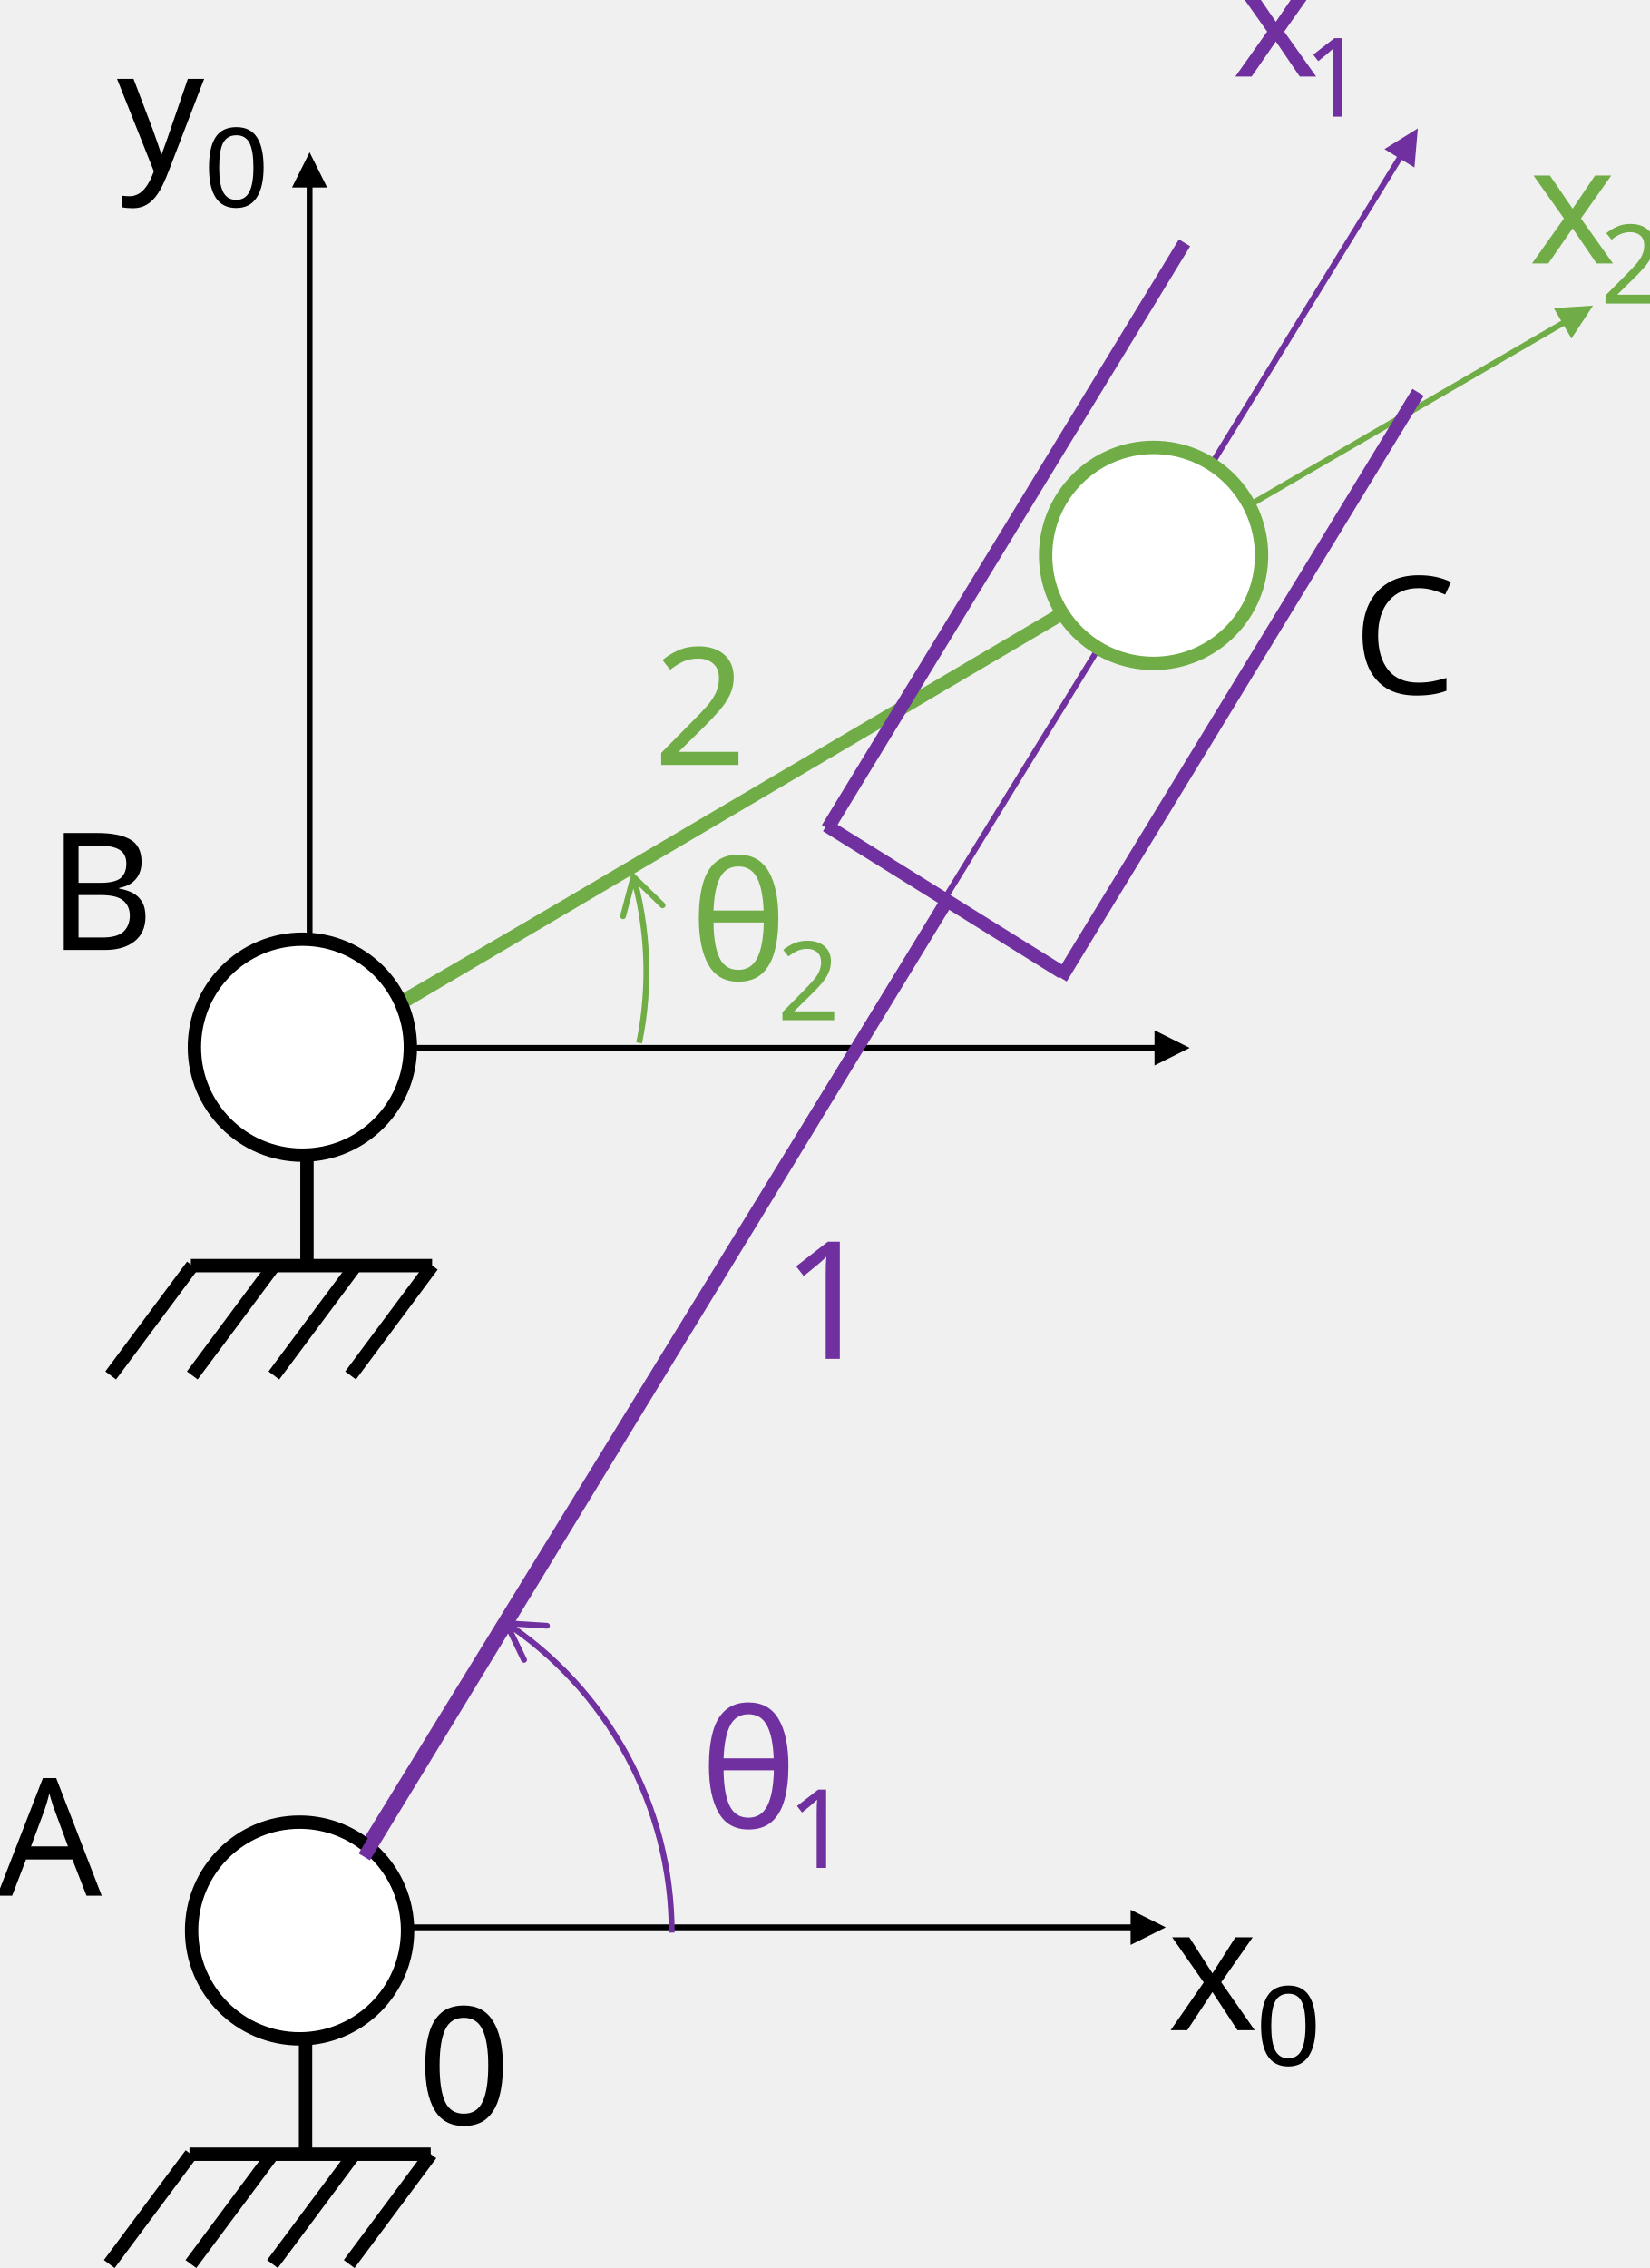
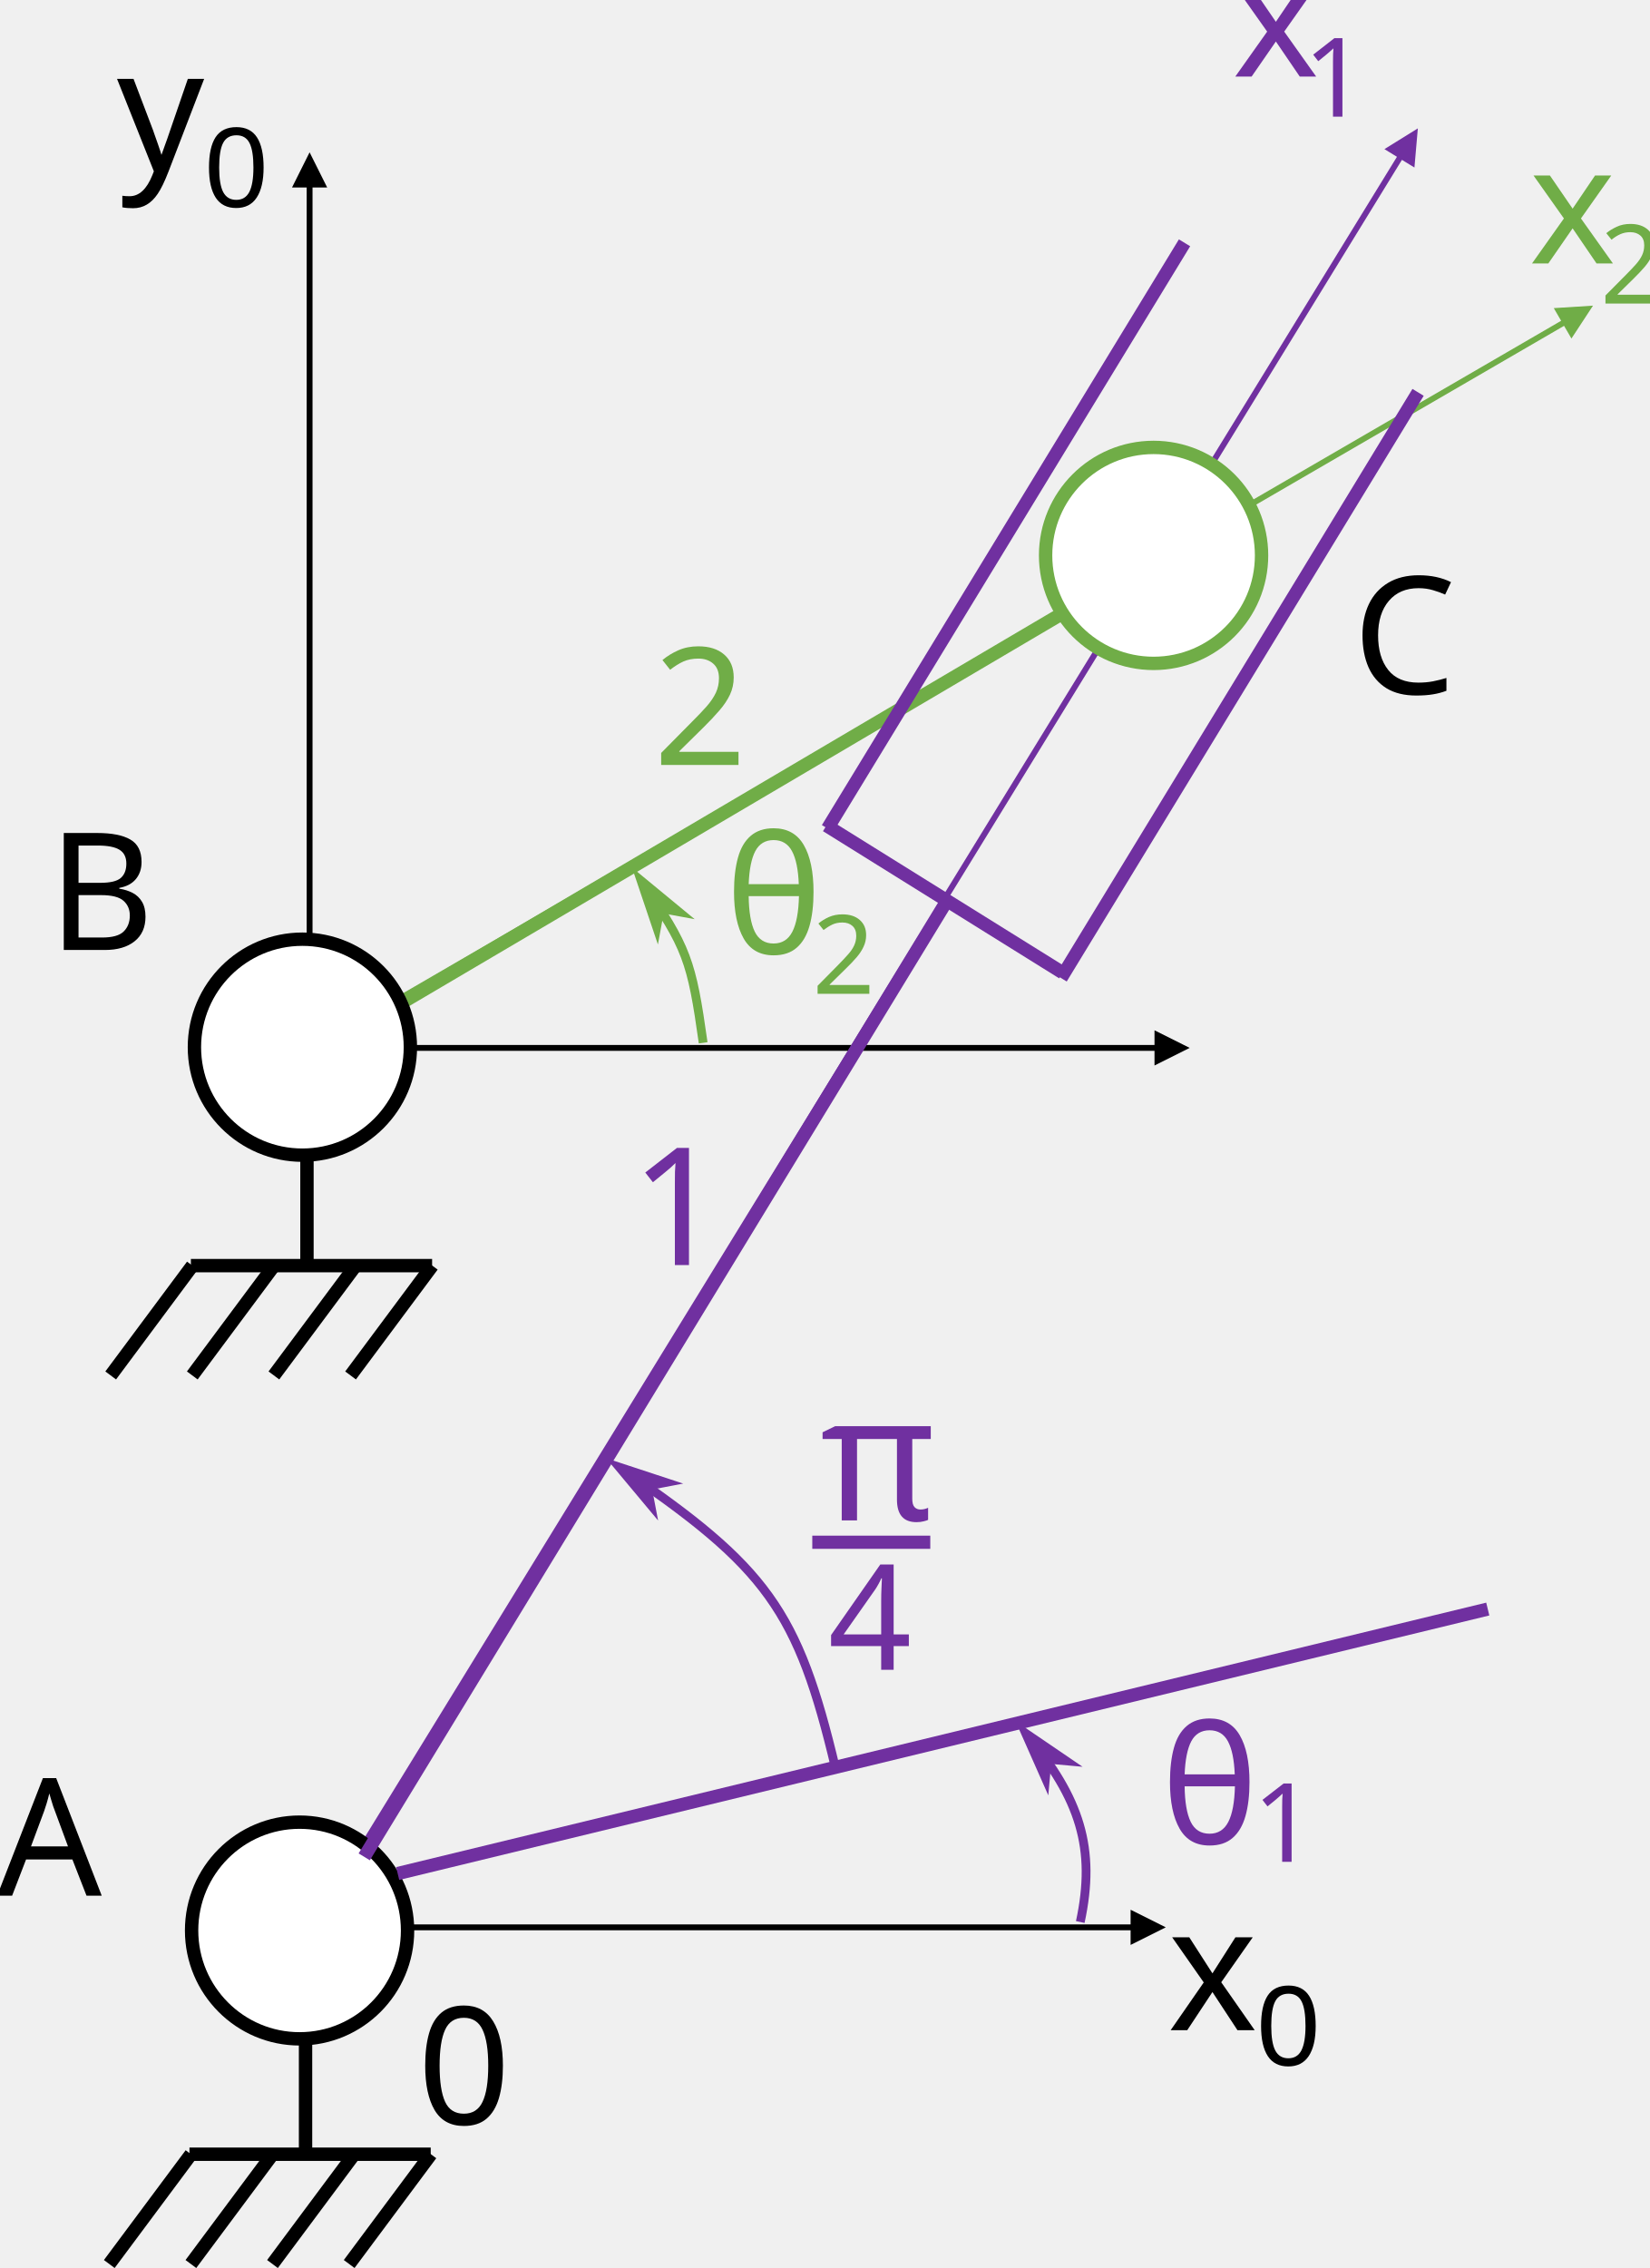
<svg xmlns="http://www.w3.org/2000/svg" version="1.1" id="svg2" xml:space="preserve" width="375.225" height="515.786" viewBox="0 0 375.225 515.786">
  <defs id="defs6">
+     <marker style="overflow:visible" id="marker5790" refX="0.0" refY="0.0" orient="auto">
+       <path transform="scale(0.4) translate(10,0)" style="fill-rule:evenodd;stroke:#7030a0;stroke-width:1pt;stroke-opacity:1;fill:#7030a0;fill-opacity:1" d="M 0.0,0.0 L 5.0,-5.0 L -12.5,0.0 L 5.0,5.0 L 0.0,0.0 z " id="path5788" />
+     </marker>
+     <marker orient="auto" refY="0.0" refX="0.0" id="marker5726" style="overflow:visible">
+       <path id="path5724" d="M 0.0,0.0 L 5.0,-5.0 L -12.5,0.0 L 5.0,5.0 L 0.0,0.0 z " style="fill-rule:evenodd;stroke:#7030a0;stroke-width:1pt;stroke-opacity:1;fill:#7030a0;fill-opacity:1" transform="scale(0.4) translate(10,0)" />
+     </marker>
+     <marker style="overflow:visible" id="marker5668" refX="0.0" refY="0.0" orient="auto">
+       <path transform="scale(0.2) translate(6,0)" style="fill-rule:evenodd;stroke:#7030a0;stroke-width:1pt;stroke-opacity:1;fill:#7030a0;fill-opacity:1" d="M 0.0,0.0 L 5.0,-5.0 L -12.5,0.0 L 5.0,5.0 L 0.0,0.0 z " id="path5666" />
+     </marker>
+     <marker orient="auto" refY="0.0" refX="0.0" id="Arrow1Mstart" style="overflow:visible">
+       <path id="path1106" d="M 0.0,0.0 L 5.0,-5.0 L -12.5,0.0 L 5.0,5.0 L 0.0,0.0 z " style="fill-rule:evenodd;stroke:#70ad47;stroke-width:1pt;stroke-opacity:1;fill:#70ad47;fill-opacity:1" transform="scale(0.4) translate(10,0)" />
+     </marker>
+     <marker orient="auto" refY="0.0" refX="0.0" id="Arrow1Lstart" style="overflow:visible">
+       <path id="path1100" d="M 0.0,0.0 L 5.0,-5.0 L -12.5,0.0 L 5.0,5.0 L 0.0,0.0 z " style="fill-rule:evenodd;stroke:#7030a0;stroke-width:1pt;stroke-opacity:1;fill:#7030a0;fill-opacity:1" transform="scale(0.8) translate(12.5,0)" />
+     </marker>
+     <marker orient="auto" refY="0.0" refX="0.0" id="Arrow1Lend" style="overflow:visible;">
+       <path id="path1103" d="M 0.0,0.0 L 5.0,-5.0 L -12.5,0.0 L 5.0,5.0 L 0.0,0.0 z " style="fill-rule:evenodd;stroke:#000000;stroke-width:1pt;stroke-opacity:1;fill:#000000;fill-opacity:1" transform="scale(0.8) rotate(180) translate(12.5,0)" />
+     </marker>
    <clipPath clipPathUnits="userSpaceOnUse" id="clipPath32">
      <path d="M 0,0 H 282 V 387 H 0 Z" id="path30" />
    </clipPath>
    <clipPath clipPathUnits="userSpaceOnUse" id="clipPath48">
      <path d="M 0,0 H 282 V 387 H 0 Z" id="path46" />
    </clipPath>
    <clipPath clipPathUnits="userSpaceOnUse" id="clipPath128">
      <path d="M 0,0 H 282 V 387 H 0 Z" id="path126" />
    </clipPath>
    <clipPath clipPathUnits="userSpaceOnUse" id="clipPath144">
      <path d="M 0,0 H 282 V 387 H 0 Z" id="path142" />
    </clipPath>
    <clipPath clipPathUnits="userSpaceOnUse" id="clipPath160">
      <path d="M 0,0 H 282 V 387 H 0 Z" id="path158" />
    </clipPath>
    <clipPath clipPathUnits="userSpaceOnUse" id="clipPath176">
      <path d="M 0,0 H 282 V 387 H 0 Z" id="path174" />
    </clipPath>
    <clipPath clipPathUnits="userSpaceOnUse" id="clipPath192">
      <path d="M 0,0 H 282 V 387 H 0 Z" id="path190" />
    </clipPath>
    <clipPath clipPathUnits="userSpaceOnUse" id="clipPath208">
      <path d="M 0,0 H 282 V 387 H 0 Z" id="path206" />
    </clipPath>
    <clipPath clipPathUnits="userSpaceOnUse" id="clipPath224">
      <path d="M 0,0 H 282 V 387 H 0 Z" id="path222" />
    </clipPath>
    <clipPath clipPathUnits="userSpaceOnUse" id="clipPath240">
      <path d="M 0,0 H 282 V 387 H 0 Z" id="path238" />
    </clipPath>
    <clipPath clipPathUnits="userSpaceOnUse" id="clipPath258">
      <path d="M 0,0 H 282 V 387 H 0 Z" id="path256" />
    </clipPath>
    <clipPath clipPathUnits="userSpaceOnUse" id="clipPath274">
      <path d="M 0,0 H 282 V 387 H 0 Z" id="path272" />
    </clipPath>
    <clipPath clipPathUnits="userSpaceOnUse" id="clipPath292">
      <path d="M 0,0 H 282 V 387 H 0 Z" id="path290" />
    </clipPath>
    <clipPath clipPathUnits="userSpaceOnUse" id="clipPath308">
      <path d="M 0,0 H 282 V 387 H 0 Z" id="path306" />
    </clipPath>
    <clipPath clipPathUnits="userSpaceOnUse" id="clipPath324">
      <path d="M 0,0 H 282 V 387 H 0 Z" id="path322" />
    </clipPath>
    <clipPath clipPathUnits="userSpaceOnUse" id="clipPath340">
      <path d="M 0,0 H 282 V 387 H 0 Z" id="path338" />
    </clipPath>
    <clipPath clipPathUnits="userSpaceOnUse" id="clipPath356">
      <path d="M 0,0 H 282 V 387 H 0 Z" id="path354" />
    </clipPath>
    <clipPath clipPathUnits="userSpaceOnUse" id="clipPath372">
      <path d="M 0,0 H 282 V 387 H 0 Z" id="path370" />
    </clipPath>
+     <clipPath clipPathUnits="userSpaceOnUse" id="clipPath324-3">
+       <path d="M 0,0 H 282 V 387 H 0 Z" id="path322-6" />
+     </clipPath>
+     <clipPath clipPathUnits="userSpaceOnUse" id="clipPath324-9">
+       <path d="M 0,0 H 282 V 387 H 0 Z" id="path322-1" />
+     </clipPath>
+     <marker orient="auto" refY="0" refX="0" id="Arrow1Lstart-6" style="overflow:visible">
+       <path id="path1100-2" d="M 0,0 5,-5 -12.5,0 5,5 Z" style="fill:#7030a0;fill-opacity:1;fill-rule:evenodd;stroke:#7030a0;stroke-width:1pt;stroke-opacity:1" transform="matrix(0.8,0,0,0.8,10,0)" />
+     </marker>
+     <marker orient="auto" refY="0" refX="0" id="Arrow1Lstart-6-1" style="overflow:visible">
+       <path id="path1100-2-8" d="M 0,0 5,-5 -12.5,0 5,5 Z" style="fill:#70ad47;fill-opacity:1;fill-rule:evenodd;stroke:#70ad47;stroke-width:1pt;stroke-opacity:1" transform="matrix(0.8,0,0,0.8,10,0)" />
+     </marker>
  </defs>
  <g id="g10" transform="matrix(1.333333,0,0,1.333333,0,1.0894652e-5)">
    <path id="path14" style="fill:#000000;fill-opacity:1;fill-rule:nonzero;stroke:none" d="M 52.313,177.102 V 30.98 h 1 v 146.122 z m -2.5,-145.122 3,-6 3,6 z" />
    <path id="path16" style="fill:#000000;fill-opacity:1;fill-rule:nonzero;stroke:none" d="m 51.82,178.234 h 146.121 v 1 H 51.82 Z m 145.121,-2.5 6,3 -6,3 z" />
    <path id="path18" style="fill:#000000;fill-opacity:1;fill-rule:nonzero;stroke:none" d="m 47.742,328.234 h 146.121 v 1 H 47.742 Z m 145.121,-2.5 6,3 -6,3 z" />
    <path id="path20" style="fill:#7030a0;fill-opacity:1;fill-rule:nonzero;stroke:none" d="M 53.211,329.953 239.672,26.414 238.82,25.895 52.352,329.43 Z m 188.07,-301.379 0.582,-6.679 -5.699,3.539 z" />
    <path id="path22" style="fill:#70ad47;fill-opacity:1;fill-rule:nonzero;stroke:none" d="M 52.313,180.102 267.672,55.074 267.172,54.211 51.813,179.242 Z m 215.75,-122.36 3.679,-5.609 -6.691,0.422 z" />
    <g id="g24">
      <g id="g26">
        <g clip-path="url(#clipPath32)" id="g28">
          <g id="g34">
            <text id="text38" style="font-variant:normal;font-weight:normal;font-size:27.984px;font-family:Calibri;-inkscape-font-specification:Calibri;writing-mode:lr-tb;fill:#70ad47;fill-opacity:1;fill-rule:nonzero;stroke:none" transform="translate(260.8422,44.93285)">
              <tspan id="tspan36" y="0" x="0">x</tspan>
            </text>
          </g>
        </g>
      </g>
    </g>
    <g id="g40">
      <g id="g42">
        <g clip-path="url(#clipPath48)" id="g44">
          <g id="g50">
            <text id="text54" style="font-variant:normal;font-weight:normal;font-size:18.744px;font-family:Calibri;-inkscape-font-specification:Calibri;writing-mode:lr-tb;fill:#70ad47;fill-opacity:1;fill-rule:nonzero;stroke:none" transform="translate(272.9622,51.77285)">
              <tspan id="tspan52" y="0" x="0">2</tspan>
            </text>
          </g>
        </g>
      </g>
    </g>
    <g transform="scale(1,-1)" id="g56">
      <path id="path58" style="fill:none;stroke:#70ad47;stroke-width:2.28;stroke-linecap:butt;stroke-linejoin:miter;stroke-miterlimit:10;stroke-dasharray:none;stroke-opacity:1" d="M 194.453,-96.832 52.363,-180.555" />
    </g>
    <g transform="scale(1,-1)" id="g60">
      <path id="path62" style="fill:none;stroke:#000000;stroke-width:2.28;stroke-linecap:butt;stroke-linejoin:miter;stroke-miterlimit:10;stroke-dasharray:none;stroke-opacity:1" d="m 52.363,-197.152 v -18.289" />
    </g>
    <g transform="scale(1,-1)" id="g64">
      <path id="path66" style="fill:none;stroke:#000000;stroke-width:2.28;stroke-linecap:butt;stroke-linejoin:miter;stroke-miterlimit:10;stroke-dasharray:none;stroke-opacity:1" d="M 73.711,-215.871 H 32.563" />
    </g>
    <g transform="scale(1,-1)" id="g68">
      <path id="path70" style="fill:none;stroke:#000000;stroke-width:2.28;stroke-linecap:butt;stroke-linejoin:miter;stroke-miterlimit:10;stroke-dasharray:none;stroke-opacity:1" d="M 32.82,-215.871 18.883,-234.602" />
    </g>
    <g transform="scale(1,-1)" id="g72">
      <path id="path74" style="fill:none;stroke:#000000;stroke-width:2.28;stroke-linecap:butt;stroke-linejoin:miter;stroke-miterlimit:10;stroke-dasharray:none;stroke-opacity:1" d="M 46.742,-215.871 32.801,-234.602" />
    </g>
    <g transform="scale(1,-1)" id="g76">
      <path id="path78" style="fill:none;stroke:#000000;stroke-width:2.28;stroke-linecap:butt;stroke-linejoin:miter;stroke-miterlimit:10;stroke-dasharray:none;stroke-opacity:1" d="M 60.664,-215.871 46.723,-234.602" />
    </g>
    <g transform="scale(1,-1)" id="g80">
      <path id="path82" style="fill:none;stroke:#000000;stroke-width:2.28;stroke-linecap:butt;stroke-linejoin:miter;stroke-miterlimit:10;stroke-dasharray:none;stroke-opacity:1" d="M 73.742,-215.871 59.801,-234.602" />
    </g>
    <g transform="scale(1,-1)" id="g84">
      <path id="path86" style="fill:none;stroke:#000000;stroke-width:2.28;stroke-linecap:butt;stroke-linejoin:miter;stroke-miterlimit:10;stroke-dasharray:none;stroke-opacity:1" d="m 52.121,-348.711 v -18.293" />
    </g>
    <g transform="scale(1,-1)" id="g88">
      <path id="path90" style="fill:none;stroke:#000000;stroke-width:2.28;stroke-linecap:butt;stroke-linejoin:miter;stroke-miterlimit:10;stroke-dasharray:none;stroke-opacity:1" d="M 73.473,-367.434 H 32.32" />
    </g>
    <g transform="scale(1,-1)" id="g92">
      <path id="path94" style="fill:none;stroke:#000000;stroke-width:2.28;stroke-linecap:butt;stroke-linejoin:miter;stroke-miterlimit:10;stroke-dasharray:none;stroke-opacity:1" d="M 32.582,-367.434 18.641,-386.16" />
    </g>
    <g transform="scale(1,-1)" id="g96">
      <path id="path98" style="fill:none;stroke:#000000;stroke-width:2.28;stroke-linecap:butt;stroke-linejoin:miter;stroke-miterlimit:10;stroke-dasharray:none;stroke-opacity:1" d="M 46.504,-367.434 32.563,-386.16" />
    </g>
    <g transform="scale(1,-1)" id="g100">
      <path id="path102" style="fill:none;stroke:#000000;stroke-width:2.28;stroke-linecap:butt;stroke-linejoin:miter;stroke-miterlimit:10;stroke-dasharray:none;stroke-opacity:1" d="M 60.422,-367.434 46.48,-386.16" />
    </g>
    <g transform="scale(1,-1)" id="g104">
      <path id="path106" style="fill:none;stroke:#000000;stroke-width:2.28;stroke-linecap:butt;stroke-linejoin:miter;stroke-miterlimit:10;stroke-dasharray:none;stroke-opacity:1" d="M 73.504,-367.434 59.563,-386.16" />
    </g>
    <g transform="scale(1,-1)" id="g108">
      <path id="path110" style="fill:#ffffff;fill-opacity:1;fill-rule:evenodd;stroke:#000000;stroke-width:2.28;stroke-linecap:butt;stroke-linejoin:miter;stroke-miterlimit:10;stroke-dasharray:none;stroke-opacity:1" d="m 32.684,-329.273 c 0,10.207 8.25,18.48 18.418,18.48 10.171,0 18.421,-8.273 18.421,-18.48 0,-10.207 -8.25,-18.481 -18.421,-18.481 -10.168,0 -18.418,8.274 -18.418,18.481 z" />
    </g>
    <g transform="scale(1,-1)" id="g112">
      <path id="path114" style="fill:#ffffff;fill-opacity:1;fill-rule:evenodd;stroke:#000000;stroke-width:2.28;stroke-linecap:butt;stroke-linejoin:miter;stroke-miterlimit:10;stroke-dasharray:none;stroke-opacity:1" d="m 33.164,-178.613 c 0,10.172 8.25,18.422 18.418,18.422 10.172,0 18.422,-8.25 18.422,-18.422 0,-10.168 -8.25,-18.418 -18.422,-18.418 -10.168,0 -18.418,8.25 -18.418,18.418 z" />
    </g>
    <g transform="scale(1,-1)" id="g116">
      <path id="path118" style="fill:#ffffff;fill-opacity:1;fill-rule:evenodd;stroke:#70ad47;stroke-width:2.28;stroke-linecap:butt;stroke-linejoin:miter;stroke-miterlimit:10;stroke-dasharray:none;stroke-opacity:1" d="m 178.363,-94.734 c 0,10.171 8.25,18.421 18.418,18.421 10.172,0 18.422,-8.25 18.422,-18.421 0,-10.168 -8.25,-18.418 -18.422,-18.418 -10.168,0 -18.418,8.25 -18.418,18.418 z" />
    </g>
    <g id="g120">
      <g id="g122">
        <g clip-path="url(#clipPath128)" id="g124">
          <g id="g130">
            <text id="text134" style="font-variant:normal;font-weight:normal;font-size:27.984px;font-family:Calibri;-inkscape-font-specification:Calibri;writing-mode:lr-tb;fill:#7030a0;fill-opacity:1;fill-rule:nonzero;stroke:none" transform="translate(210.2221,13.06285)">
              <tspan id="tspan132" y="0" x="0">x</tspan>
            </text>
          </g>
        </g>
      </g>
    </g>
    <g id="g136">
      <g id="g138">
        <g clip-path="url(#clipPath144)" id="g140">
          <g id="g146">
            <text id="text150" style="font-variant:normal;font-weight:normal;font-size:18.744px;font-family:Calibri;-inkscape-font-specification:Calibri;writing-mode:lr-tb;fill:#7030a0;fill-opacity:1;fill-rule:nonzero;stroke:none" transform="translate(222.3422,19.90285)">
              <tspan id="tspan148" y="0" x="0">1</tspan>
            </text>
          </g>
        </g>
      </g>
    </g>
    <g id="g152">
      <g id="g154">
        <g clip-path="url(#clipPath160)" id="g156">
          <g id="g162">
            <text id="text166" style="font-variant:normal;font-weight:normal;font-size:27.96px;font-family:Calibri;-inkscape-font-specification:Calibri;writing-mode:lr-tb;fill:#000000;fill-opacity:1;fill-rule:nonzero;stroke:none" transform="translate(-0.477831,323.3328)">
              <tspan id="tspan164" y="0" x="0">A</tspan>
            </text>
          </g>
        </g>
      </g>
    </g>
    <g id="g168">
      <g id="g170">
        <g clip-path="url(#clipPath176)" id="g172">
          <g id="g178">
            <text id="text182" style="font-variant:normal;font-weight:normal;font-size:27.96px;font-family:Calibri;-inkscape-font-specification:Calibri;writing-mode:lr-tb;fill:#000000;fill-opacity:1;fill-rule:nonzero;stroke:none" transform="translate(8.162169,162.0328)">
              <tspan id="tspan180" y="0" x="0">B</tspan>
            </text>
          </g>
        </g>
      </g>
    </g>
    <g id="g184">
      <g id="g186">
        <g clip-path="url(#clipPath192)" id="g188">
          <g id="g194">
            <text id="text198" style="font-variant:normal;font-weight:normal;font-size:27.96px;font-family:Calibri;-inkscape-font-specification:Calibri;writing-mode:lr-tb;fill:#000000;fill-opacity:1;fill-rule:nonzero;stroke:none" transform="translate(230.7221,118.3528)">
              <tspan id="tspan196" y="0" x="0">C</tspan>
            </text>
          </g>
        </g>
      </g>
    </g>
    <g id="g200">
      <g id="g202">
        <g clip-path="url(#clipPath208)" id="g204">
          <g id="g210">
            <text id="text214" style="font-variant:normal;font-weight:normal;font-size:27.96px;font-family:Calibri;-inkscape-font-specification:Calibri;writing-mode:lr-tb;fill:#000000;fill-opacity:1;fill-rule:nonzero;stroke:none" transform="translate(71.16217,362.3328)">
              <tspan id="tspan212" y="0" x="0">0</tspan>
            </text>
          </g>
        </g>
      </g>
    </g>
-     <g id="g216">
+     <g id="g216" transform="translate(-25.72974,-16.00001)">
      <g id="g218">
        <g clip-path="url(#clipPath224)" id="g220">
          <g id="g226">
            <text id="text230" style="font-variant:normal;font-weight:normal;font-size:27.984px;font-family:Calibri;-inkscape-font-specification:Calibri;writing-mode:lr-tb;fill:#7030a0;fill-opacity:1;fill-rule:nonzero;stroke:none" transform="translate(133.3222,231.7728)">
              <tspan id="tspan228" y="0" x="0">1</tspan>
            </text>
          </g>
        </g>
      </g>
    </g>
    <g id="g232">
      <g id="g234">
        <g clip-path="url(#clipPath240)" id="g236">
          <g id="g242">
            <text id="text246" style="font-variant:normal;font-weight:normal;font-size:27.96px;font-family:Calibri;-inkscape-font-specification:Calibri;writing-mode:lr-tb;fill:#70ad47;fill-opacity:1;fill-rule:nonzero;stroke:none" transform="translate(111.4422,130.4728)">
              <tspan id="tspan244" y="0" x="0">2</tspan>
            </text>
          </g>
        </g>
      </g>
    </g>
-     <path id="path248" style="fill:#7030a0;fill-opacity:1;fill-rule:nonzero;stroke:none" d="m 86.652,276.441 0.86,0.571 1.64,1.179 1.602,1.223 1.559,1.27 1.519,1.32 1.469,1.359 1.422,1.399 1.371,1.441 1.328,1.481 1.269,1.519 1.231,1.551 1.18,1.59 1.128,1.629 1.071,1.66 1.019,1.68 0.973,1.718 0.918,1.762 0.859,1.77 0.813,1.8 0.758,1.828 0.691,1.852 0.641,1.879 0.578,1.894 0.531,1.911 0.461,1.937 0.41,1.957 0.34,1.965 0.277,1.988 0.223,1.996 0.16,2.012 0.098,2.02 0.031,2.023 -1,0.016 -0.031,-2.02 v 0.02 l -0.098,-2.004 v 0.015 l -0.152,-1.996 v 0.016 l -0.219,-1.981 v 0.016 l -0.281,-1.969 v 0.012 l -0.34,-1.949 0.012,0.015 -0.41,-1.941 v 0.016 l -0.45,-1.922 v 0.015 l -0.519,-1.894 v 0.012 l -0.582,-1.883 0.011,0.015 -0.632,-1.863 v 0.024 l -0.688,-1.84 0.008,0.008 -0.75,-1.809 v 0.008 l -0.797,-1.778 0.008,0.008 -0.859,-1.758 0.007,0.008 -0.906,-1.738 0.008,0.019 -0.969,-1.71 0.008,0.019 -1.008,-1.68 v 0.02 l -1.062,-1.649 0.011,0.008 -1.121,-1.609 0.012,0.012 -1.172,-1.571 0.012,0.008 -1.219,-1.547 0.008,0.008 -1.258,-1.5 0.008,0.012 -1.32,-1.461 0.011,0.012 -1.359,-1.442 0.008,0.02 -1.41,-1.391 0.011,0.012 -1.449,-1.352 0.008,0.012 -1.508,-1.301 h 0.008 l -1.539,-1.262 0.008,0.012 -1.59,-1.211 0.012,0.012 -1.629,-1.172 0.007,0.012 -0.847,-0.582 z m 2.289,6.883 -3.39,-7.019 7.781,0.5 c 0.281,0.008 0.488,0.25 0.469,0.527 -0.02,0.27 -0.258,0.481 -0.528,0.461 l -6.929,-0.441 0.476,-0.719 3.024,6.262 c 0.117,0.238 0.019,0.539 -0.231,0.66 -0.25,0.117 -0.55,0.019 -0.672,-0.231 z" />
-     <g id="g250">
+     <g id="g250" transform="translate(78.64701,2.734031)">
      <g id="g252">
        <g clip-path="url(#clipPath258)" id="g254">
          <g id="g260">
            <text id="text264" style="font-variant:normal;font-weight:normal;font-size:27.96px;font-family:Calibri;-inkscape-font-specification:Calibri;writing-mode:lr-tb;fill:#7030a0;fill-opacity:1;fill-rule:nonzero;stroke:none" transform="translate(119.4022,311.7648)">
              <tspan id="tspan262" y="0" x="0">θ</tspan>
            </text>
          </g>
        </g>
      </g>
    </g>
-     <g id="g266">
+     <g id="g266" transform="translate(79.40323,-1.047076)">
      <g id="g268">
        <g clip-path="url(#clipPath274)" id="g270">
          <g id="g276">
            <text id="text280" style="font-variant:normal;font-weight:normal;font-size:18.72px;font-family:Calibri;-inkscape-font-specification:Calibri;writing-mode:lr-tb;fill:#7030a0;fill-opacity:1;fill-rule:nonzero;stroke:none" transform="translate(134.2822,318.6048)">
              <tspan id="tspan278" y="0" x="0">1</tspan>
            </text>
          </g>
        </g>
      </g>
    </g>
-     <path id="path282" style="fill:#70ad47;fill-opacity:1;fill-rule:nonzero;stroke:none" d="m 108.543,149.422 0.23,0.851 0.45,1.809 0.39,1.832 0.328,1.828 0.282,1.84 0.218,1.852 0.161,1.859 0.109,1.852 0.051,1.859 -0.008,1.859 -0.063,1.86 -0.121,1.859 -0.168,1.859 -0.238,1.852 -0.293,1.852 -0.348,1.828 -0.98,-0.192 0.34,-1.82 v 0.012 l 0.289,-1.828 v 0.007 l 0.23,-1.828 v 0.02 l 0.168,-1.852 v 0.02 l 0.121,-1.848 v 0.02 l 0.063,-1.852 v 0.02 l 0.008,-1.848 v 0.019 l -0.051,-1.851 v 0.019 l -0.109,-1.839 v 0.019 l -0.149,-1.84 v 0.012 l -0.223,-1.832 v 0.012 l -0.269,-1.821 v 0.012 l -0.328,-1.82 v 0.019 l -0.391,-1.808 v 0.008 l -0.441,-1.801 0.012,0.019 -0.243,-0.84 z m -2.742,6.723 1.992,-7.543 5.59,5.453 c 0.187,0.187 0.199,0.508 0,0.707 -0.192,0.199 -0.5,0.199 -0.699,0.011 l -4.973,-4.859 0.832,-0.23 -1.781,6.718 c -0.071,0.27 -0.34,0.43 -0.61,0.36 -0.269,-0.078 -0.422,-0.348 -0.351,-0.617 z" />
-     <g id="g284">
+     <g id="g284" transform="translate(6,-4.5)">
      <g id="g286">
        <g clip-path="url(#clipPath292)" id="g288">
          <g id="g294">
            <text id="text298" style="font-variant:normal;font-weight:normal;font-size:27.96px;font-family:Calibri;-inkscape-font-specification:Calibri;writing-mode:lr-tb;fill:#70ad47;fill-opacity:1;fill-rule:nonzero;stroke:none" transform="translate(117.6822,167.1628)">
              <tspan id="tspan296" y="0" x="0">θ</tspan>
            </text>
          </g>
        </g>
      </g>
    </g>
-     <g id="g300">
+     <g id="g300" transform="translate(6,-4.5)">
      <g id="g302">
        <g clip-path="url(#clipPath308)" id="g304">
          <g id="g310">
            <text id="text314" style="font-variant:normal;font-weight:normal;font-size:18.72px;font-family:Calibri;-inkscape-font-specification:Calibri;writing-mode:lr-tb;fill:#70ad47;fill-opacity:1;fill-rule:nonzero;stroke:none" transform="translate(132.5622,174.0028)">
              <tspan id="tspan312" y="0" x="0">2</tspan>
            </text>
          </g>
        </g>
      </g>
    </g>
    <g id="g316">
      <g id="g318">
        <g clip-path="url(#clipPath324)" id="g320">
          <g id="g326">
            <g transform="scale(1,-1)" id="g328">
              <path id="path330" style="fill:none;stroke:#7030a0;stroke-width:2.25;stroke-linecap:butt;stroke-linejoin:miter;stroke-miterlimit:10;stroke-dasharray:none;stroke-opacity:1" d="M 161.723,-153.324 62.133,-316.711" />
            </g>
          </g>
        </g>
      </g>
    </g>
    <g id="g332">
      <g id="g334">
        <g clip-path="url(#clipPath340)" id="g336">
          <g id="g342">
            <g transform="scale(1,-1)" id="g344">
              <path id="path346" style="fill:none;stroke:#7030a0;stroke-width:2.25;stroke-linecap:butt;stroke-linejoin:miter;stroke-miterlimit:10;stroke-dasharray:none;stroke-opacity:1" d="m 202.063,-41.414 -60.899,-99.899" />
            </g>
          </g>
        </g>
      </g>
    </g>
    <g id="g348">
      <g id="g350">
        <g clip-path="url(#clipPath356)" id="g352">
          <g id="g358">
            <g transform="scale(1,-1)" id="g360">
              <path id="path362" style="fill:none;stroke:#7030a0;stroke-width:2.25;stroke-linecap:butt;stroke-linejoin:miter;stroke-miterlimit:10;stroke-dasharray:none;stroke-opacity:1" d="m 181.273,-165.914 -40.293,25.101" />
            </g>
          </g>
        </g>
      </g>
    </g>
    <g id="g364">
      <g id="g366">
        <g clip-path="url(#clipPath372)" id="g368">
          <g id="g374">
            <g transform="scale(1,-1)" id="g376">
              <path id="path378" style="fill:none;stroke:#7030a0;stroke-width:2.25;stroke-linecap:butt;stroke-linejoin:miter;stroke-miterlimit:10;stroke-dasharray:none;stroke-opacity:1" d="m 241.902,-66.922 -60.898,-99.902" />
            </g>
          </g>
        </g>
      </g>
    </g>
    <text id="text382" style="font-variant:normal;font-weight:normal;font-size:30px;font-family:Arial;-inkscape-font-specification:ArialMT;writing-mode:lr-tb;fill:#000000;fill-opacity:1;fill-rule:nonzero;stroke:none" x="199.357" y="346.273">
      <tspan id="tspan380" y="346.273" x="199.357">x</tspan>
    </text>
    <text id="text386" style="font-variant:normal;font-weight:normal;font-size:19.5px;font-family:Arial;-inkscape-font-specification:ArialMT;writing-mode:lr-tb;fill:#000000;fill-opacity:1;fill-rule:nonzero;stroke:none" x="214.357" y="352.273">
      <tspan id="tspan384" y="352.273" x="214.357">0</tspan>
    </text>
    <text id="text390" style="font-variant:normal;font-weight:normal;font-size:30px;font-family:Arial;-inkscape-font-specification:ArialMT;writing-mode:lr-tb;fill:#000000;fill-opacity:1;fill-rule:nonzero;stroke:none" x="19.888" y="29.294">
      <tspan id="tspan388" y="29.294" x="19.888">y</tspan>
    </text>
    <text id="text394" style="font-variant:normal;font-weight:normal;font-size:19.5px;font-family:Arial;-inkscape-font-specification:ArialMT;writing-mode:lr-tb;fill:#000000;fill-opacity:1;fill-rule:nonzero;stroke:none" x="34.888" y="35.294">
      <tspan id="tspan392" y="35.294" x="34.888">0</tspan>
    </text>
+     <g transform="rotate(45,61.54966,325.0195)" id="g316-2">
+       <g id="g318-7">
+         <g clip-path="url(#clipPath324-9)" id="g320-0">
+           <g id="g326-9">
+             <g transform="scale(1,-1)" id="g328-3">
+               <path id="path330-6" style="fill:none;stroke:#7030a0;stroke-width:2.25;stroke-linecap:butt;stroke-linejoin:miter;stroke-miterlimit:10;stroke-dasharray:none;stroke-opacity:1" d="M 161.723,-153.324 62.133,-316.711" />
+             </g>
+           </g>
+         </g>
+       </g>
+     </g>
+     <path style="fill:none;stroke:#7030a0;stroke-width:1.5;stroke-linecap:butt;stroke-linejoin:miter;stroke-miterlimit:4;stroke-dasharray:none;stroke-opacity:1;marker-start:url(#marker5726)" d="m 105.82,250.37 c 25.018,16.987 30.31,24.329 36.698,51.191" id="path1098" />
+     <path style="fill:none;stroke:#7030a0;stroke-width:1.5;stroke-linecap:butt;stroke-linejoin:miter;stroke-miterlimit:4;stroke-dasharray:none;stroke-opacity:1;marker-start:url(#marker5790)" d="m 175.107,295.816 c 9.127,10.953 11.878,19.447 9.169,32.012" id="path1098-6" />
+     <text xml:space="preserve" style="font-style:normal;font-weight:normal;font-size:30px;line-height:1.25;font-family:sans-serif;letter-spacing:0px;word-spacing:0px;fill:#7030a0;fill-opacity:1;stroke:none;stroke-width:0.75;stroke-opacity:1" x="139.959" y="259.329" id="text3987">
+       <tspan id="tspan3985" x="139.959" y="259.329" style="fill:#7030a0;fill-opacity:1;stroke:none;stroke-width:0.75;stroke-opacity:1">π</tspan>
+     </text>
+     <text xml:space="preserve" style="font-style:normal;font-weight:normal;font-size:30px;line-height:1.25;font-family:sans-serif;letter-spacing:0px;word-spacing:0px;fill:#7030a0;fill-opacity:1;stroke:none;stroke-width:0.75" x="141.239" y="284.808" id="text3991">
+       <tspan id="tspan3989" x="141.239" y="284.808" style="font-size:25px;fill:#7030a0;fill-opacity:1;stroke-width:0.75">4</tspan>
+     </text>
+     <path style="fill:none;fill-opacity:1;stroke:#7030a0;stroke-width:2.25;stroke-linecap:butt;stroke-linejoin:miter;stroke-miterlimit:4;stroke-dasharray:none;stroke-opacity:1" d="m 138.563,263.052 h 20.127" id="path3993" />
+     <path style="fill:none;stroke:#70ad47;stroke-width:1.5;stroke-linecap:butt;stroke-linejoin:miter;stroke-miterlimit:4;stroke-dasharray:none;stroke-opacity:1;marker-start:url(#Arrow1Mstart)" d="m 109.483,150.395 c 7.728,11.224 8.494,13.493 10.466,27.471" id="path1098-6-7" />
  </g>
</svg>
